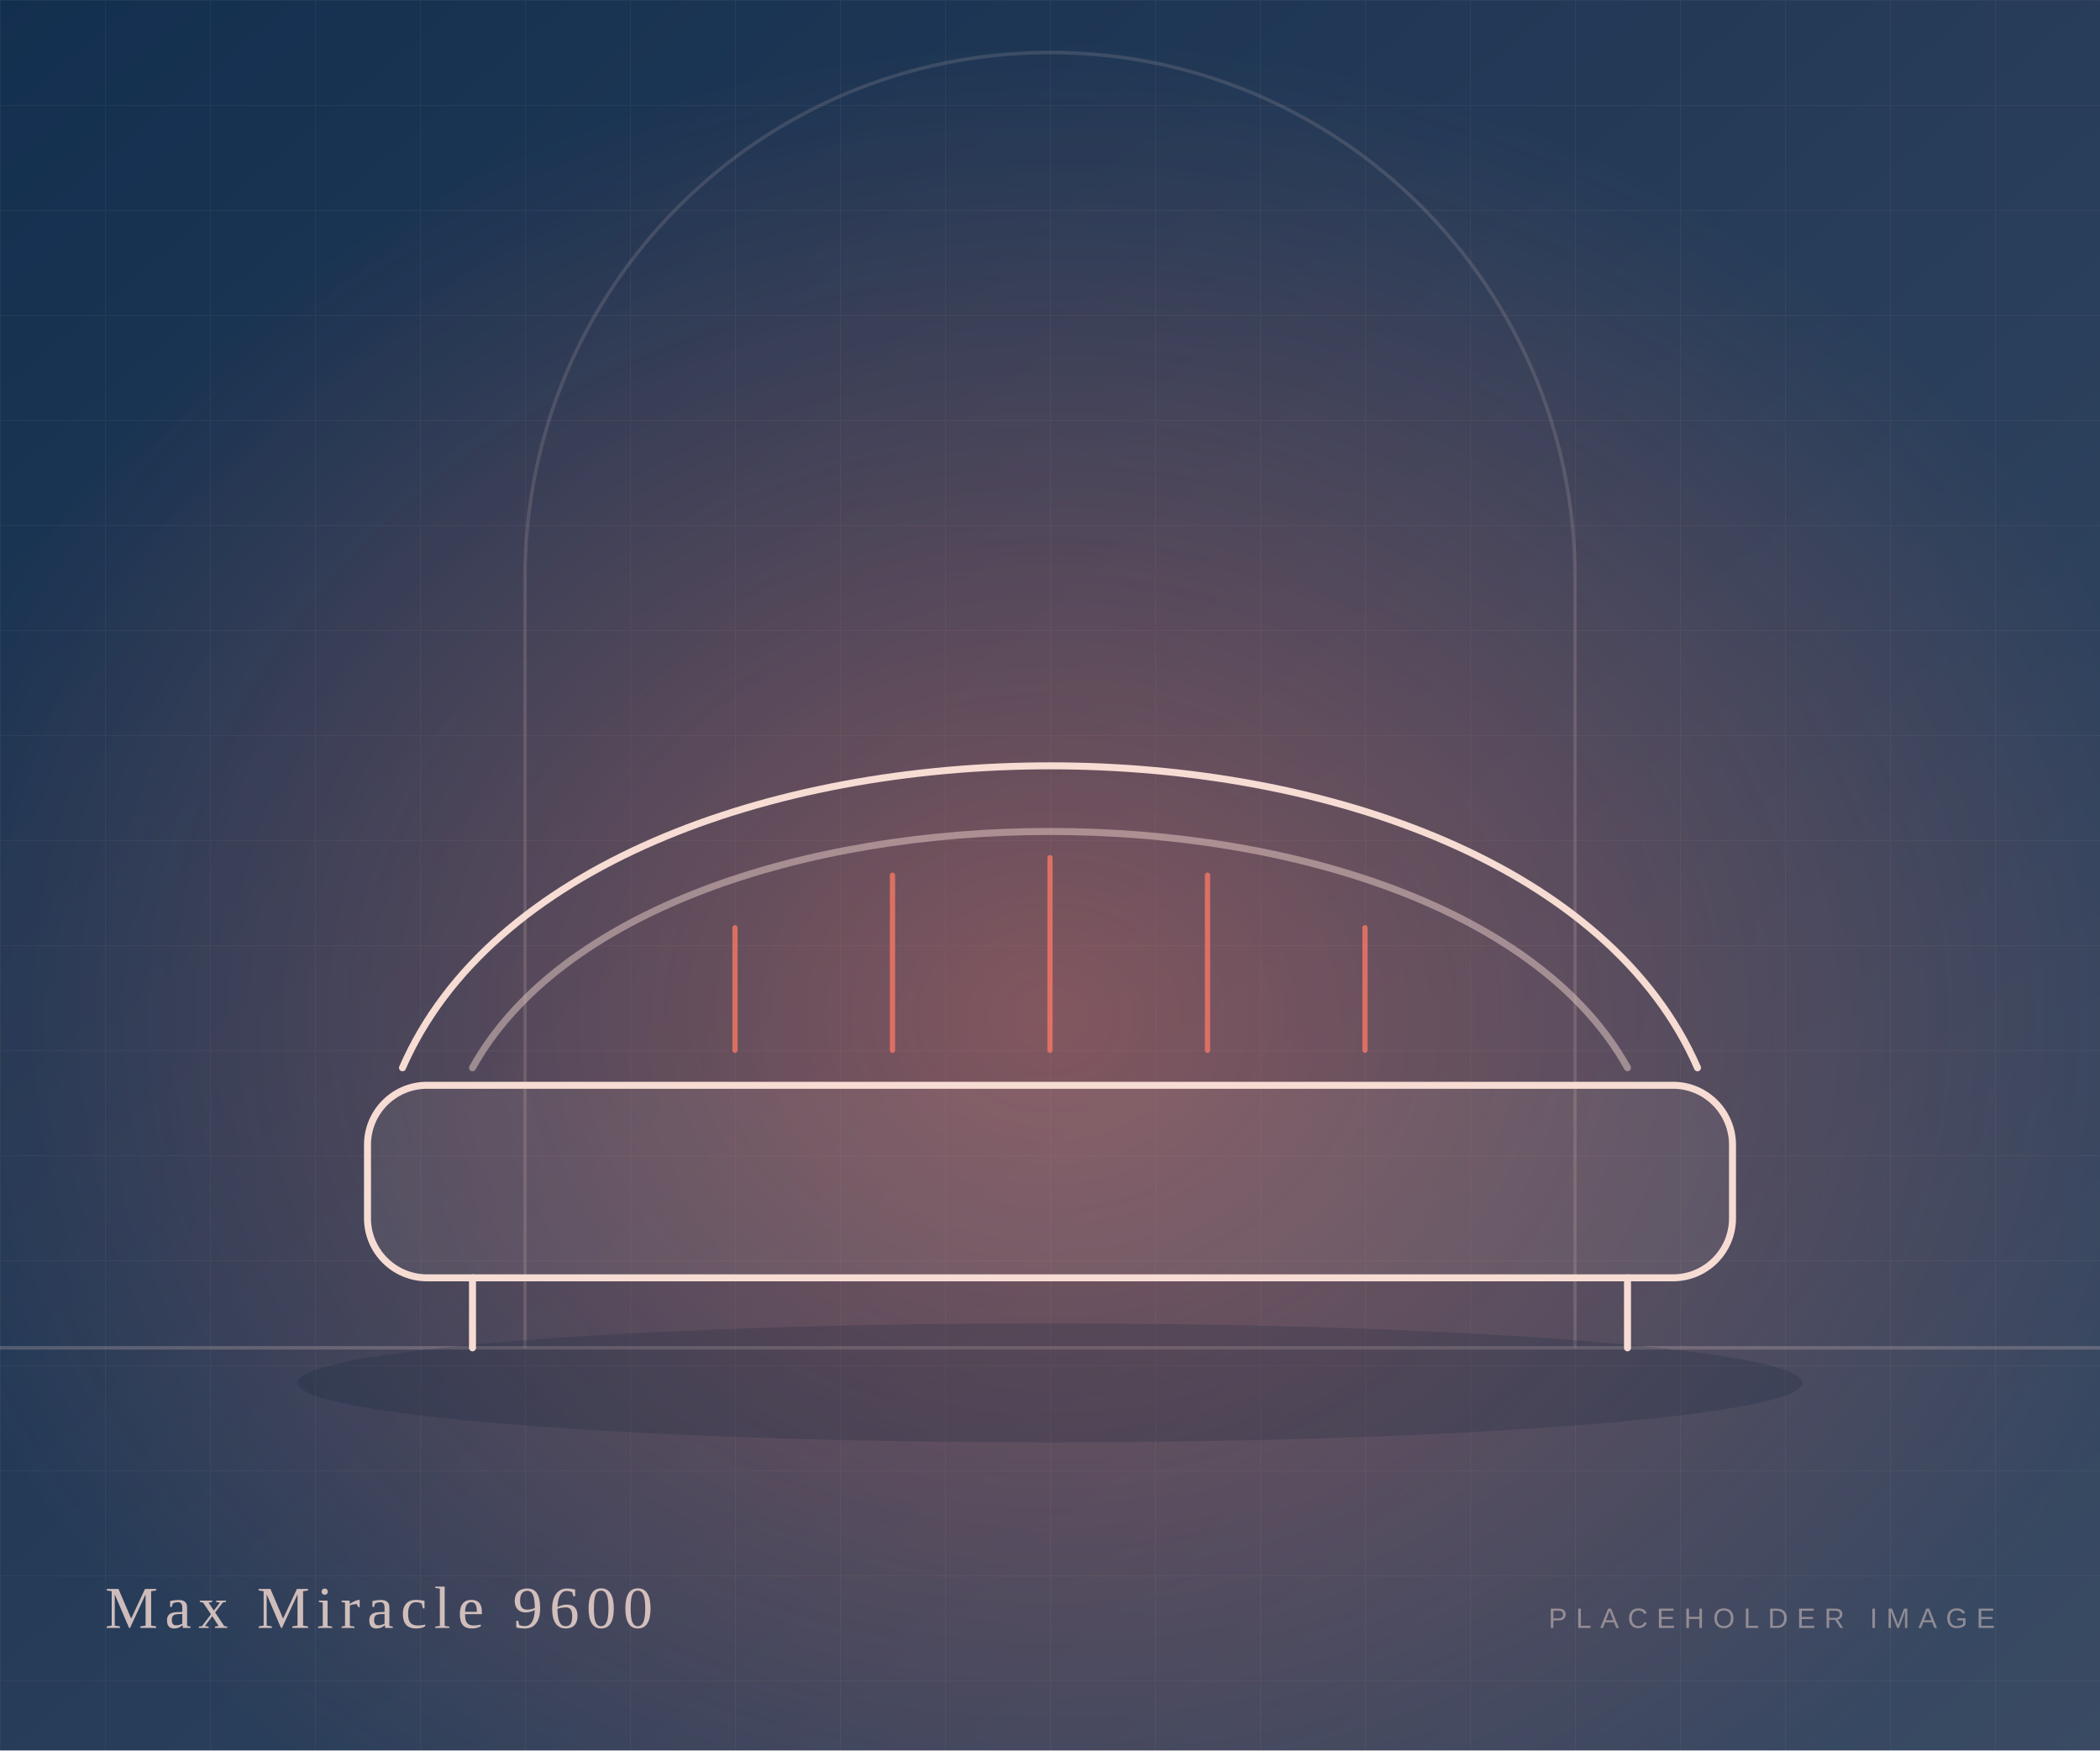
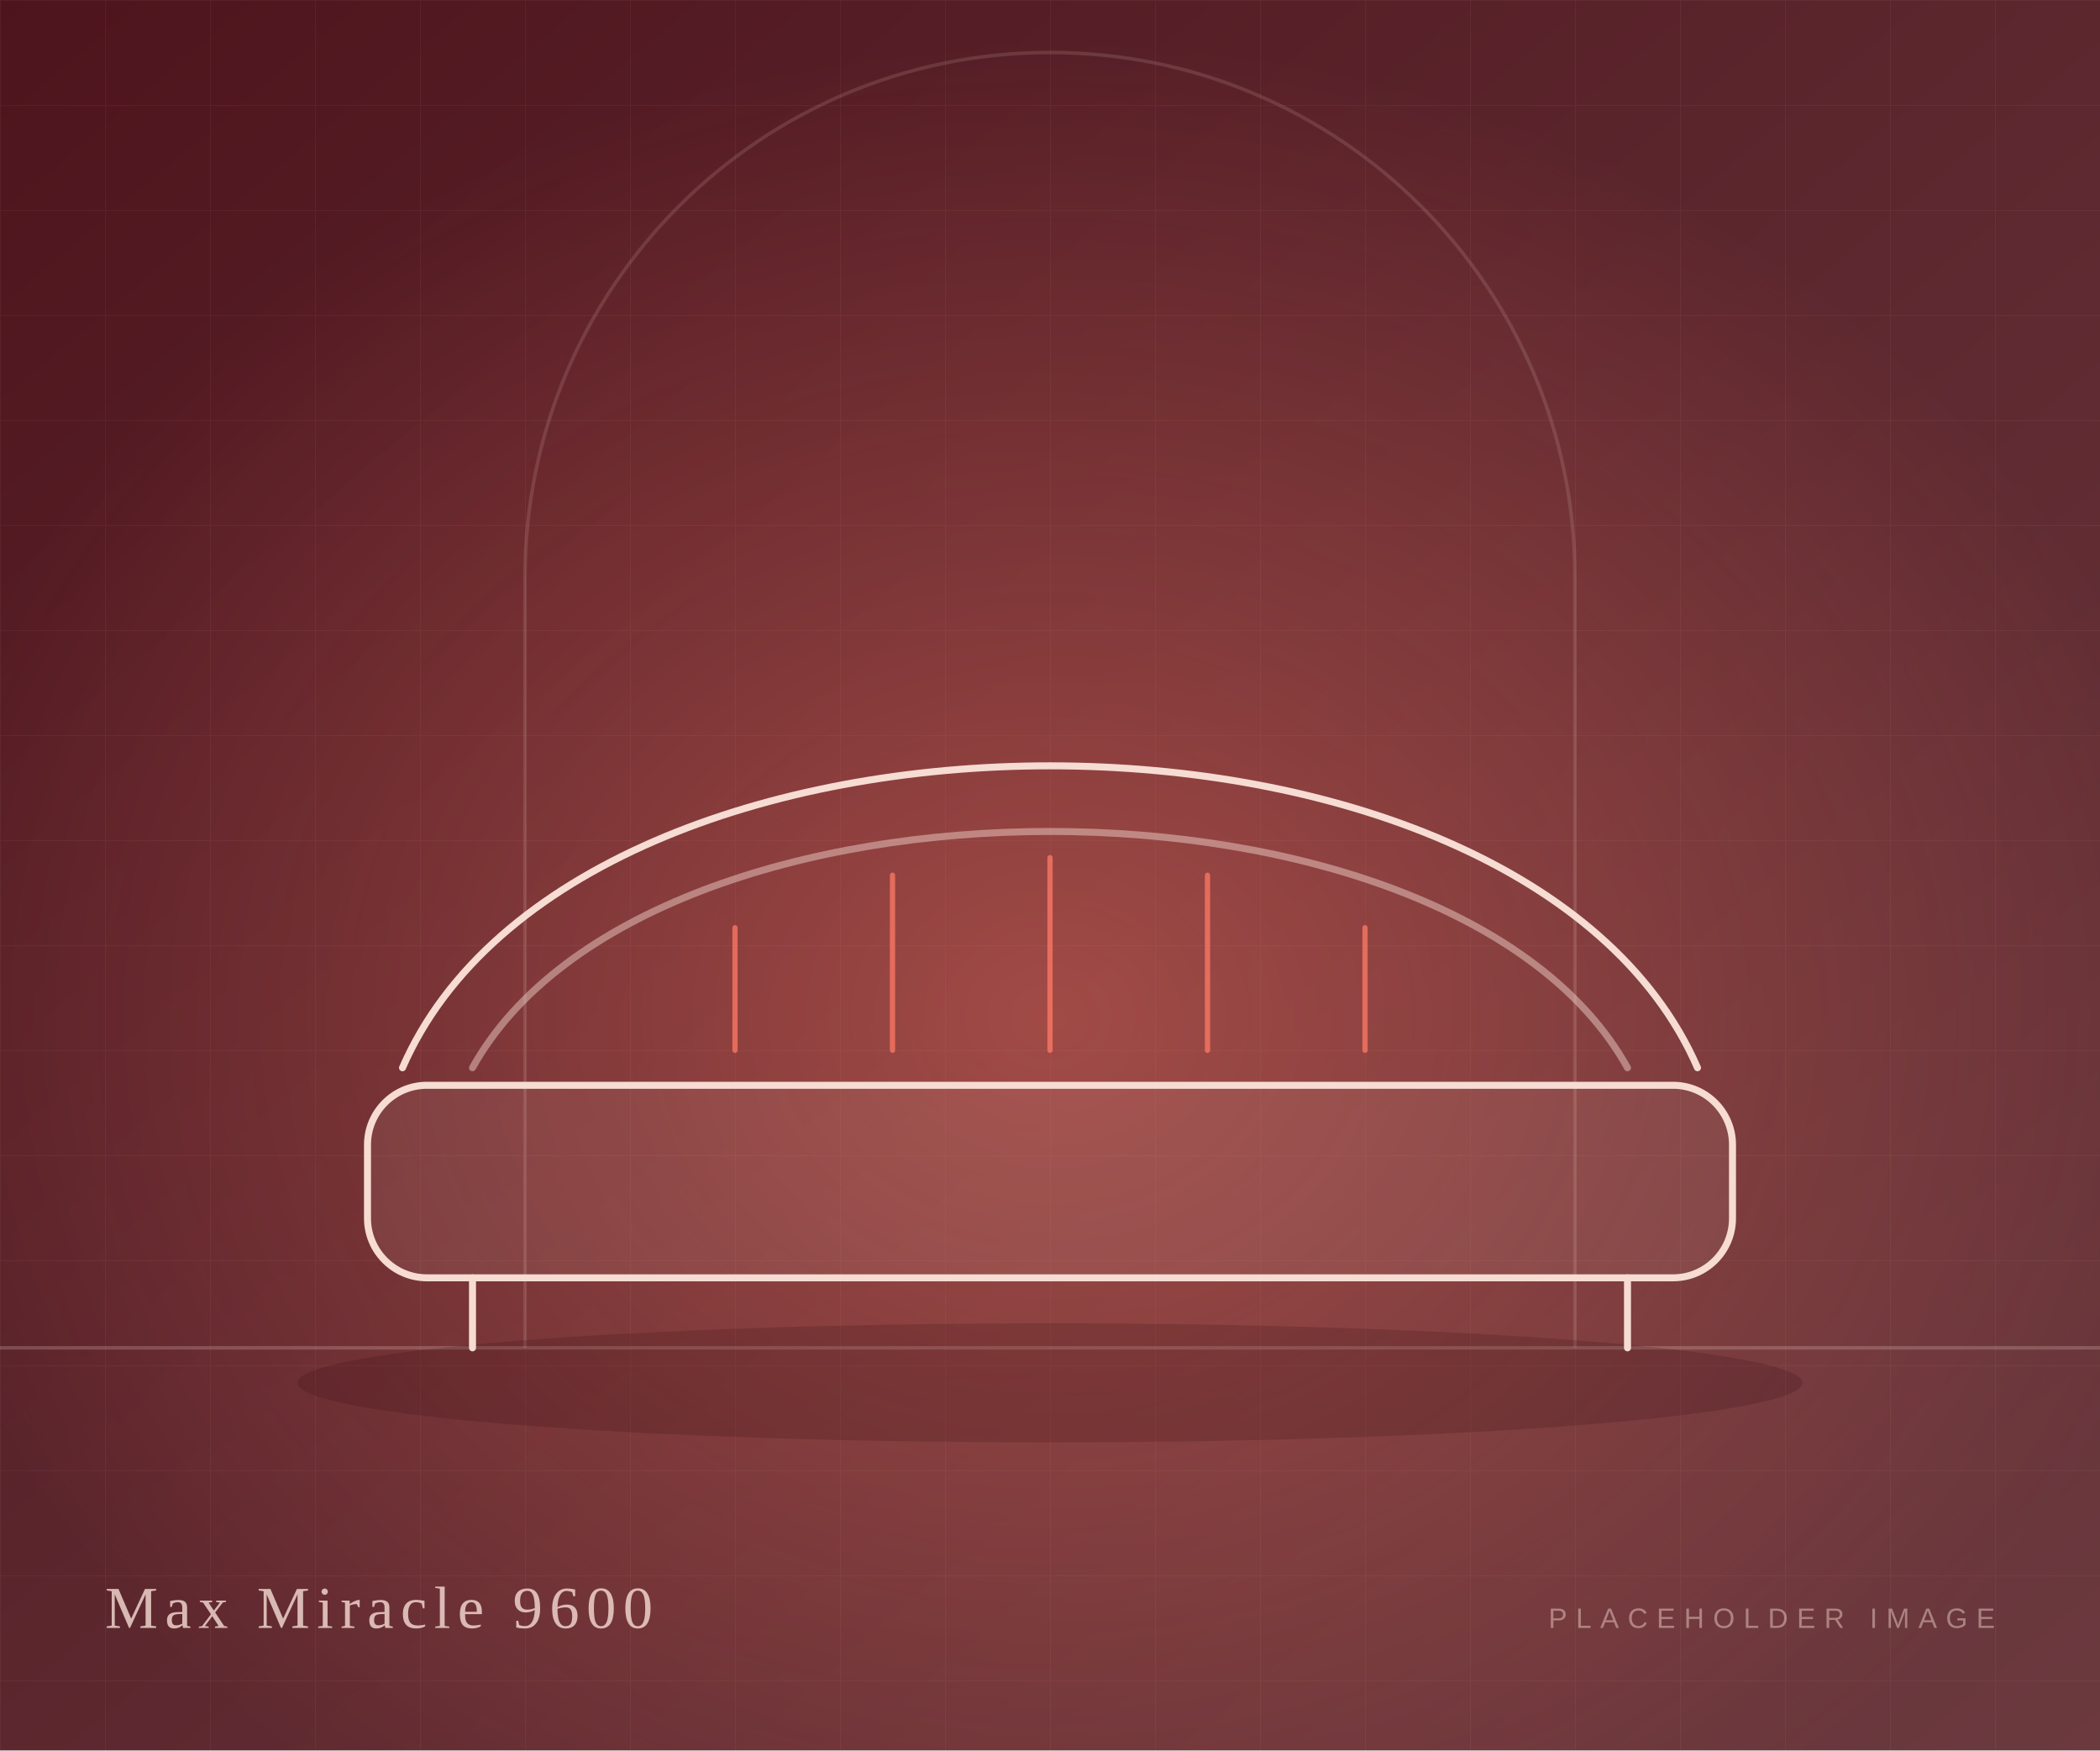
<svg xmlns="http://www.w3.org/2000/svg" viewBox="0 0 1200 1000" preserveAspectRatio="xMidYMid slice" role="img" aria-label="Max Miracle 9600 placeholder">
  <defs>
    <linearGradient id="bg" x1="0" y1="0" x2="1" y2="1">
-       <stop offset="0" stop-color="#132F4F" />
-       <stop offset="1" stop-color="#3A4A63" />
+       <stop offset="0" stop-color="#4E141D" />
+       <stop offset="1" stop-color="#6B3A3F" />
    </linearGradient>
    <radialGradient id="glow" cx="0.5" cy="0.58" r="0.55">
      <stop offset="0" stop-color="#ff7a66" stop-opacity="0.42" />
      <stop offset="1" stop-color="#ff7a66" stop-opacity="0" />
    </radialGradient>
    <pattern id="grid" width="60" height="60" patternUnits="userSpaceOnUse">
      <path d="M60 0H0V60" fill="none" stroke="#f6dcd3" stroke-opacity="0.05" />
    </pattern>
  </defs>
  <rect width="1200" height="1000" fill="url(#bg)" />
  <rect width="1200" height="1000" fill="url(#grid)" />
  <rect width="1200" height="1000" fill="url(#glow)" />
  <path d="M300 770V330a300 300 0 0 1 600 0v440" fill="none" stroke="#f6dcd3" stroke-opacity="0.14" stroke-width="2" />
  <path d="M0 770H1200" stroke="#f6dcd3" stroke-opacity="0.22" stroke-width="2" />
-   <ellipse cx="600" cy="790" rx="430" ry="34" fill="#0A1C33" fill-opacity="0.18" />
+   <ellipse cx="600" cy="790" rx="430" ry="34" fill="#2E0A10" fill-opacity="0.18" />
  <g fill="none" stroke="#f6dcd3" stroke-width="4" stroke-linecap="round" stroke-linejoin="round">
    <rect x="210" y="620" width="780" height="110" rx="34" fill="#f6dcd3" fill-opacity="0.08" />
    <path d="M230 610C330 380 870 380 970 610" />
    <path d="M270 610C370 430 830 430 930 610" stroke-opacity="0.45" />
    <g stroke="#ff7a66" stroke-opacity="0.75" stroke-width="3">
      <path d="M420 530V600M510 500V600M600 490V600M690 500V600M780 530V600" />
    </g>
    <path d="M270 730V770M930 730V770" />
  </g>
  <text x="60" y="930" font-family="Georgia, 'Times New Roman', serif" font-size="34" fill="#f6dcd3" fill-opacity="0.8" letter-spacing="4">Max Miracle 9600</text>
  <text x="1140" y="930" text-anchor="end" font-family="Arial, Helvetica, sans-serif" font-size="16" fill="#f6dcd3" fill-opacity="0.45" letter-spacing="5">PLACEHOLDER IMAGE</text>
</svg>
